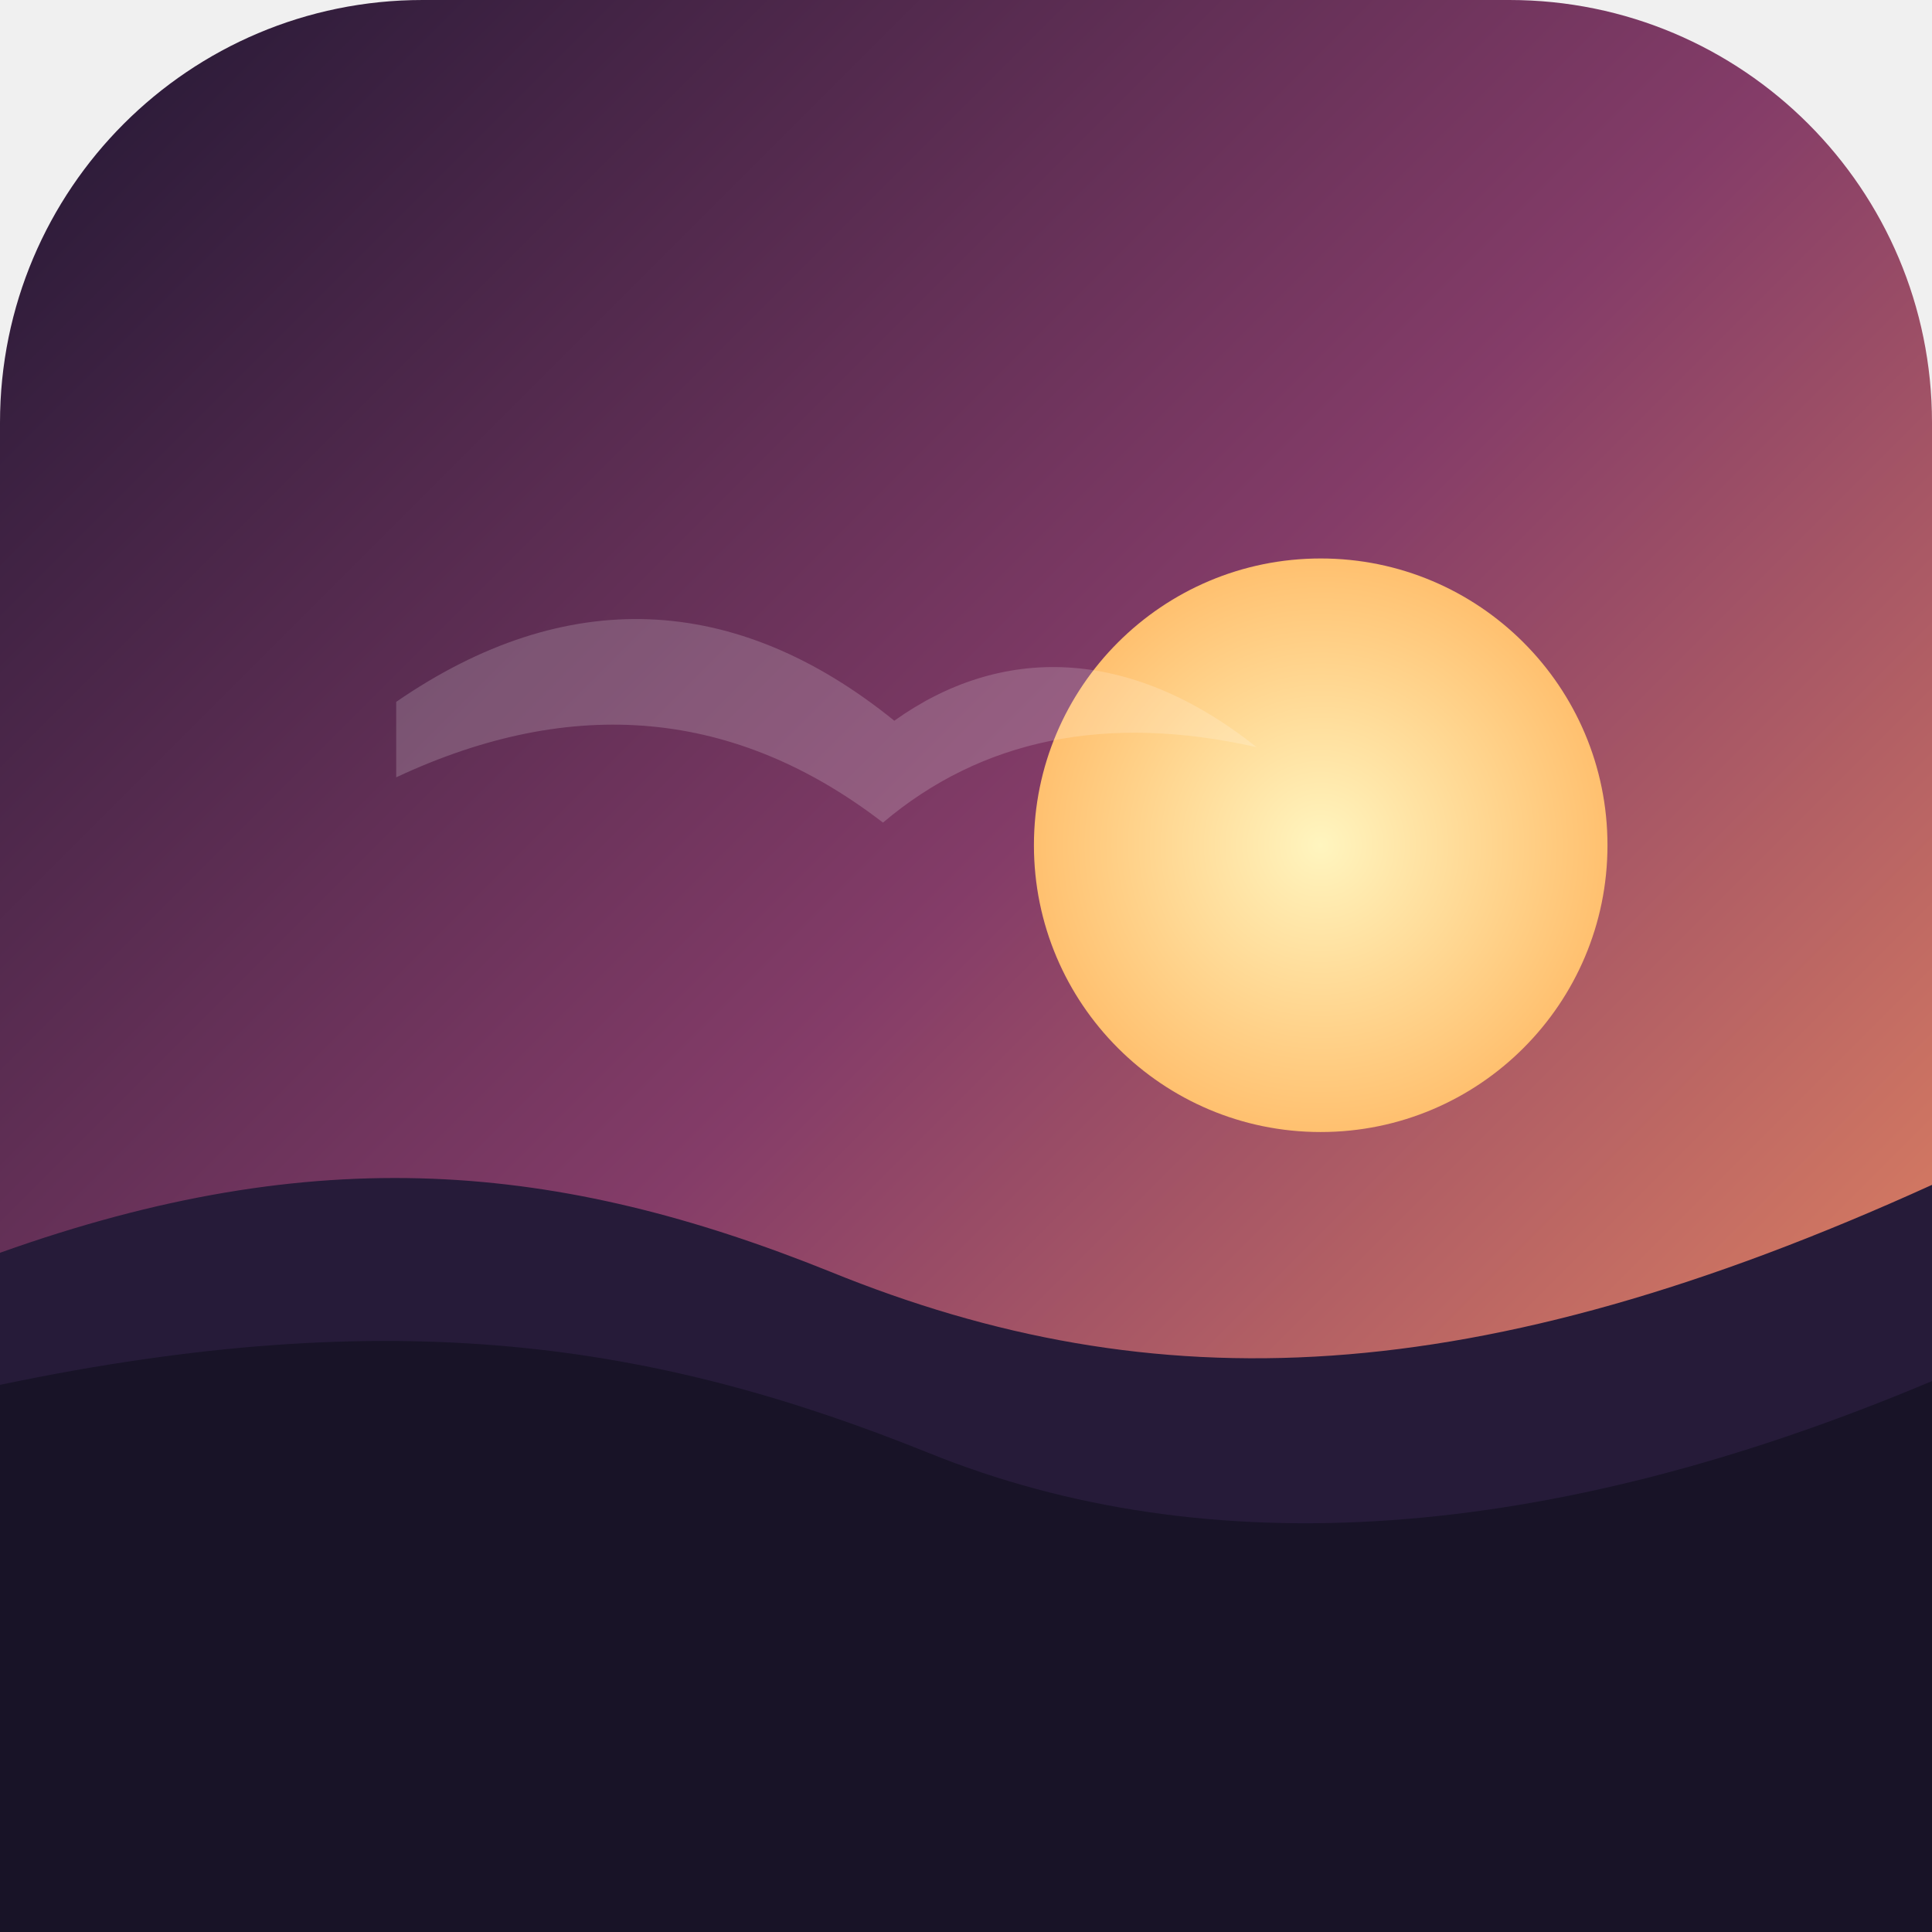
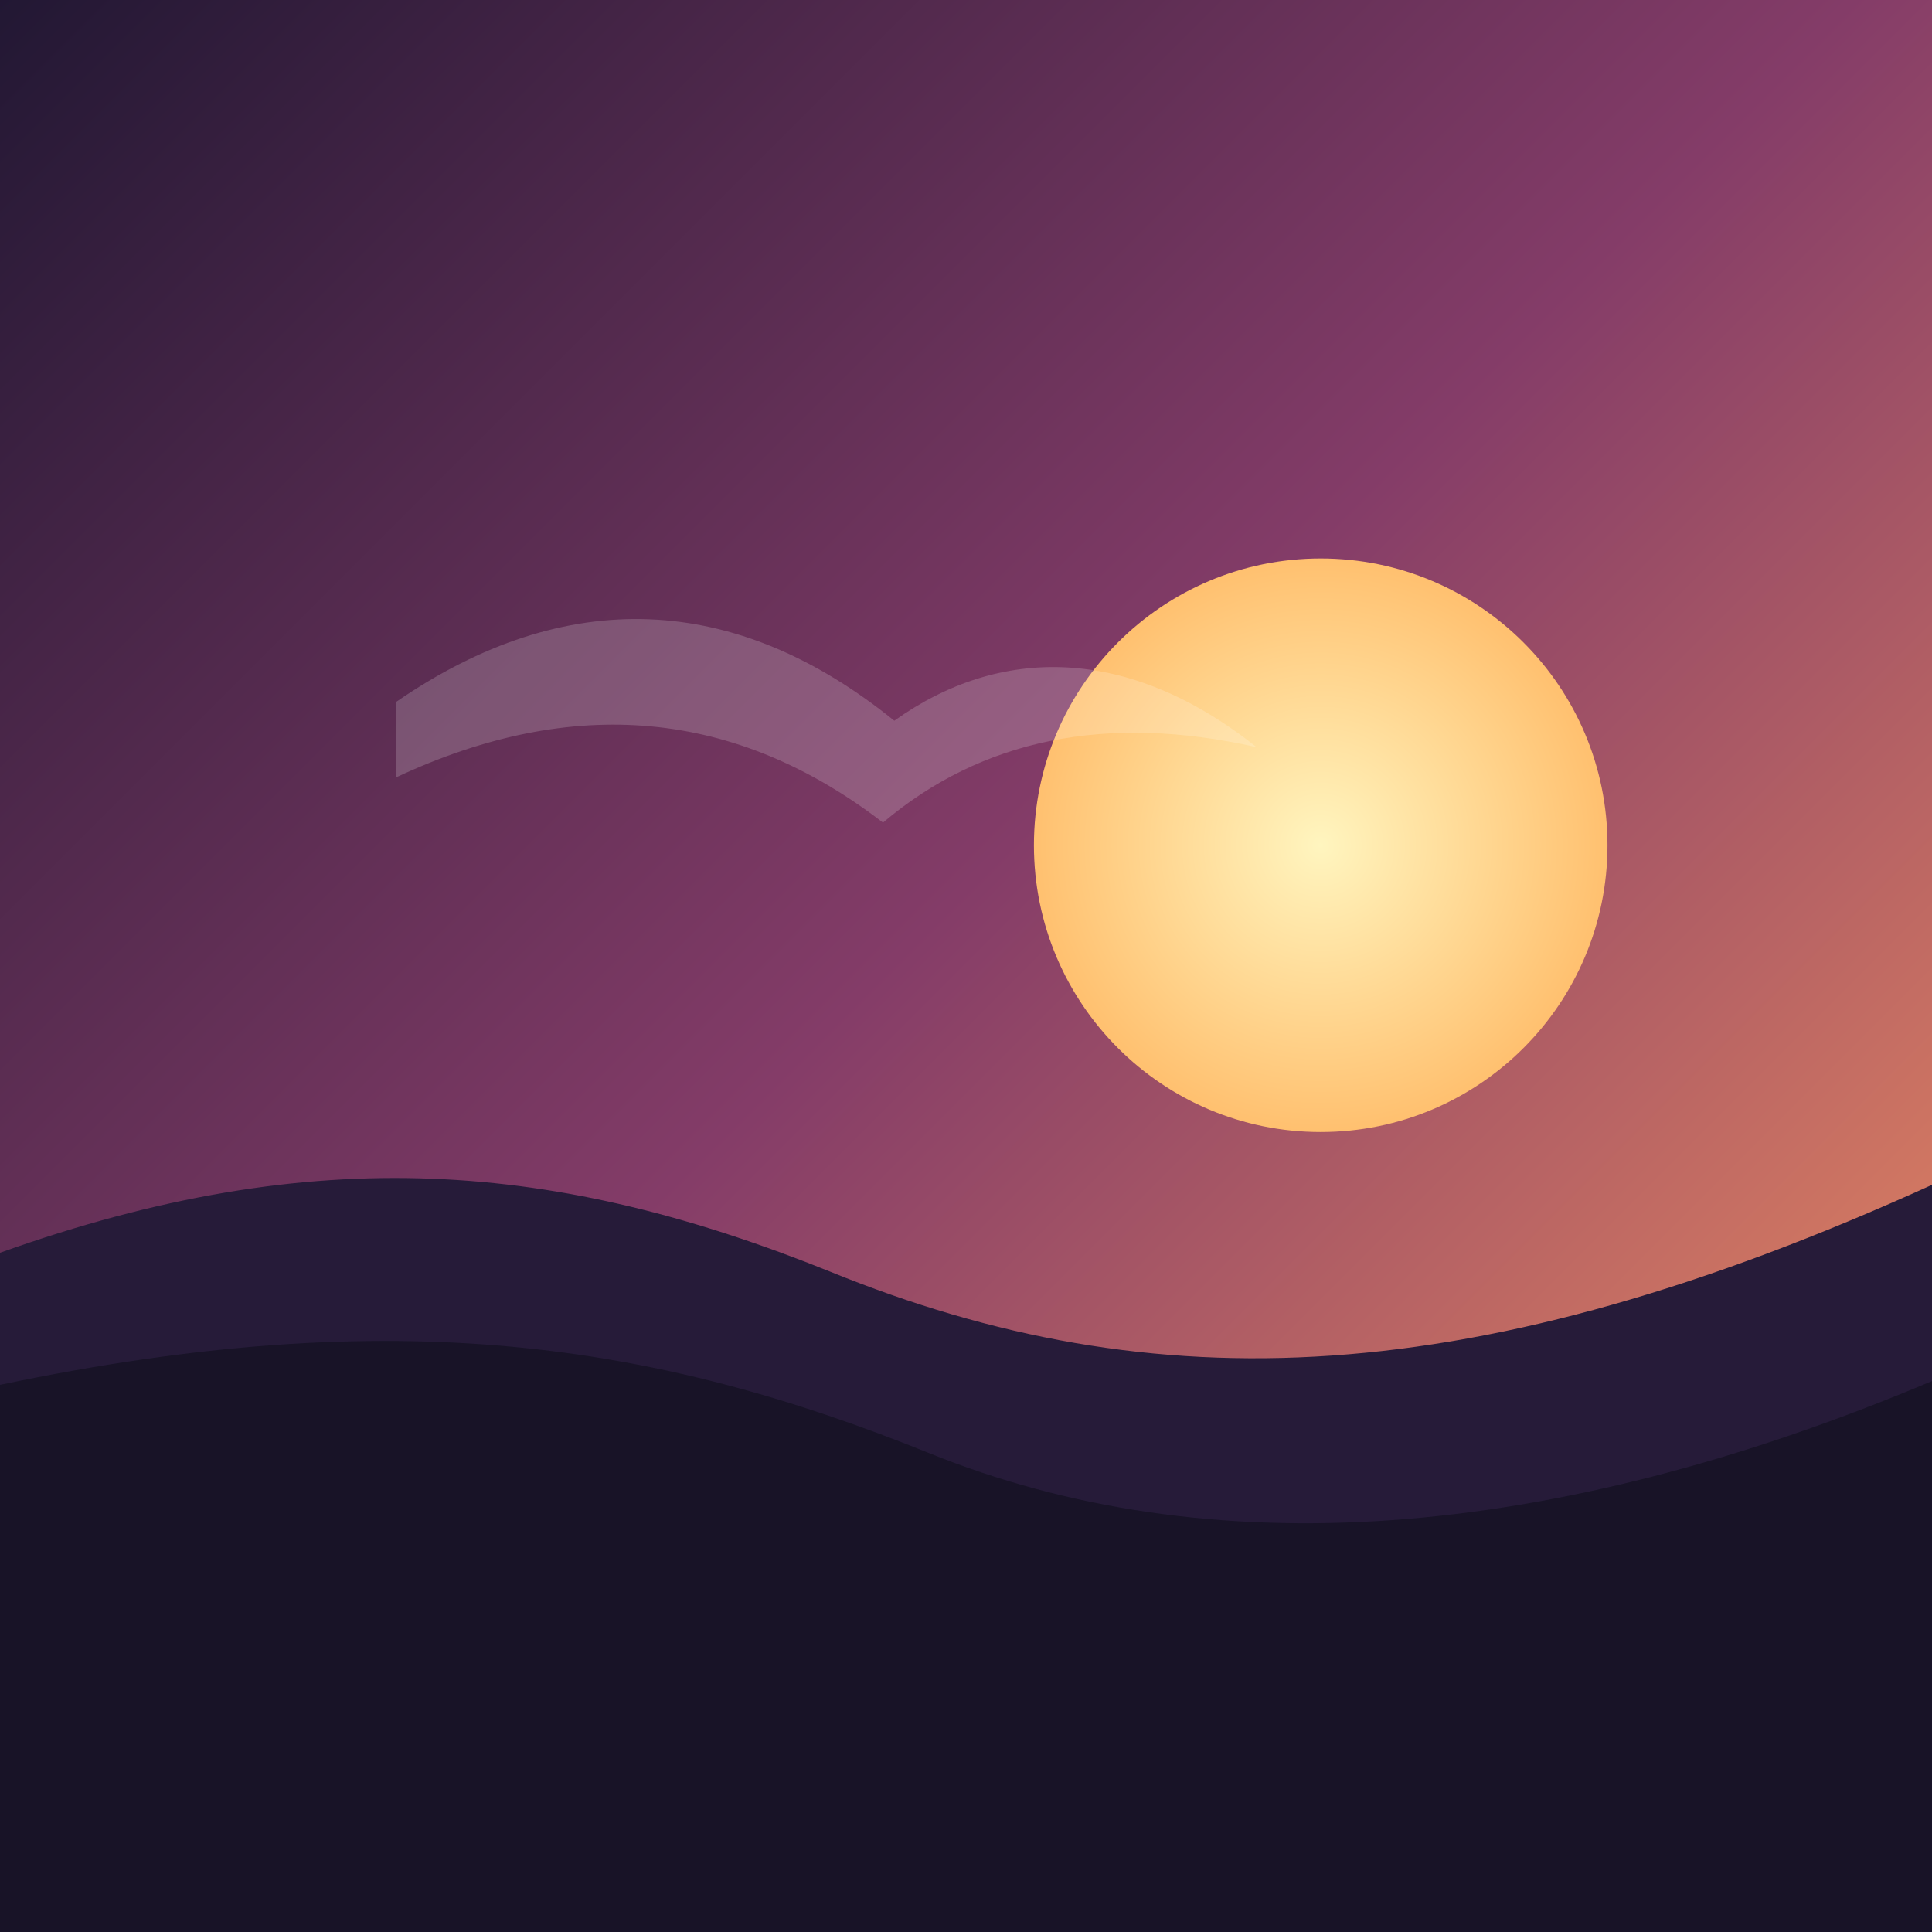
<svg xmlns="http://www.w3.org/2000/svg" viewBox="0 0 512 512">
  <defs>
    <linearGradient id="sky" x1="0" y1="0" x2="1" y2="1">
      <stop offset="0" stop-color="#211733" />
      <stop offset=".48" stop-color="#843c68" />
      <stop offset="1" stop-color="#ff9a5e" />
    </linearGradient>
    <radialGradient id="sun">
      <stop offset="0" stop-color="#fff5bf" />
      <stop offset="1" stop-color="#ffc06f" />
    </radialGradient>
  </defs>
-   <rect width="512" height="512" rx="112" fill="url(#sky)" />
+   <rect width="512" height="512" fill="url(#sky)" />
  <circle cx="350" cy="224" r="76" fill="url(#sun)" />
  <path d="M0 332c84-30 148-24 220 5 86 35 171 32 292-23v198H0z" fill="#261b39" />
  <path d="M0 367c105-22 174-11 246 18 74 30 164 24 266-19v146H0z" fill="#151224" opacity=".85" />
  <path d="M105 186c45-31 90-29 132 5 28-20 62-20 96 7-40-9-73-2-99 20-39-30-82-34-129-12z" fill="#fff" opacity=".18" />
</svg>
